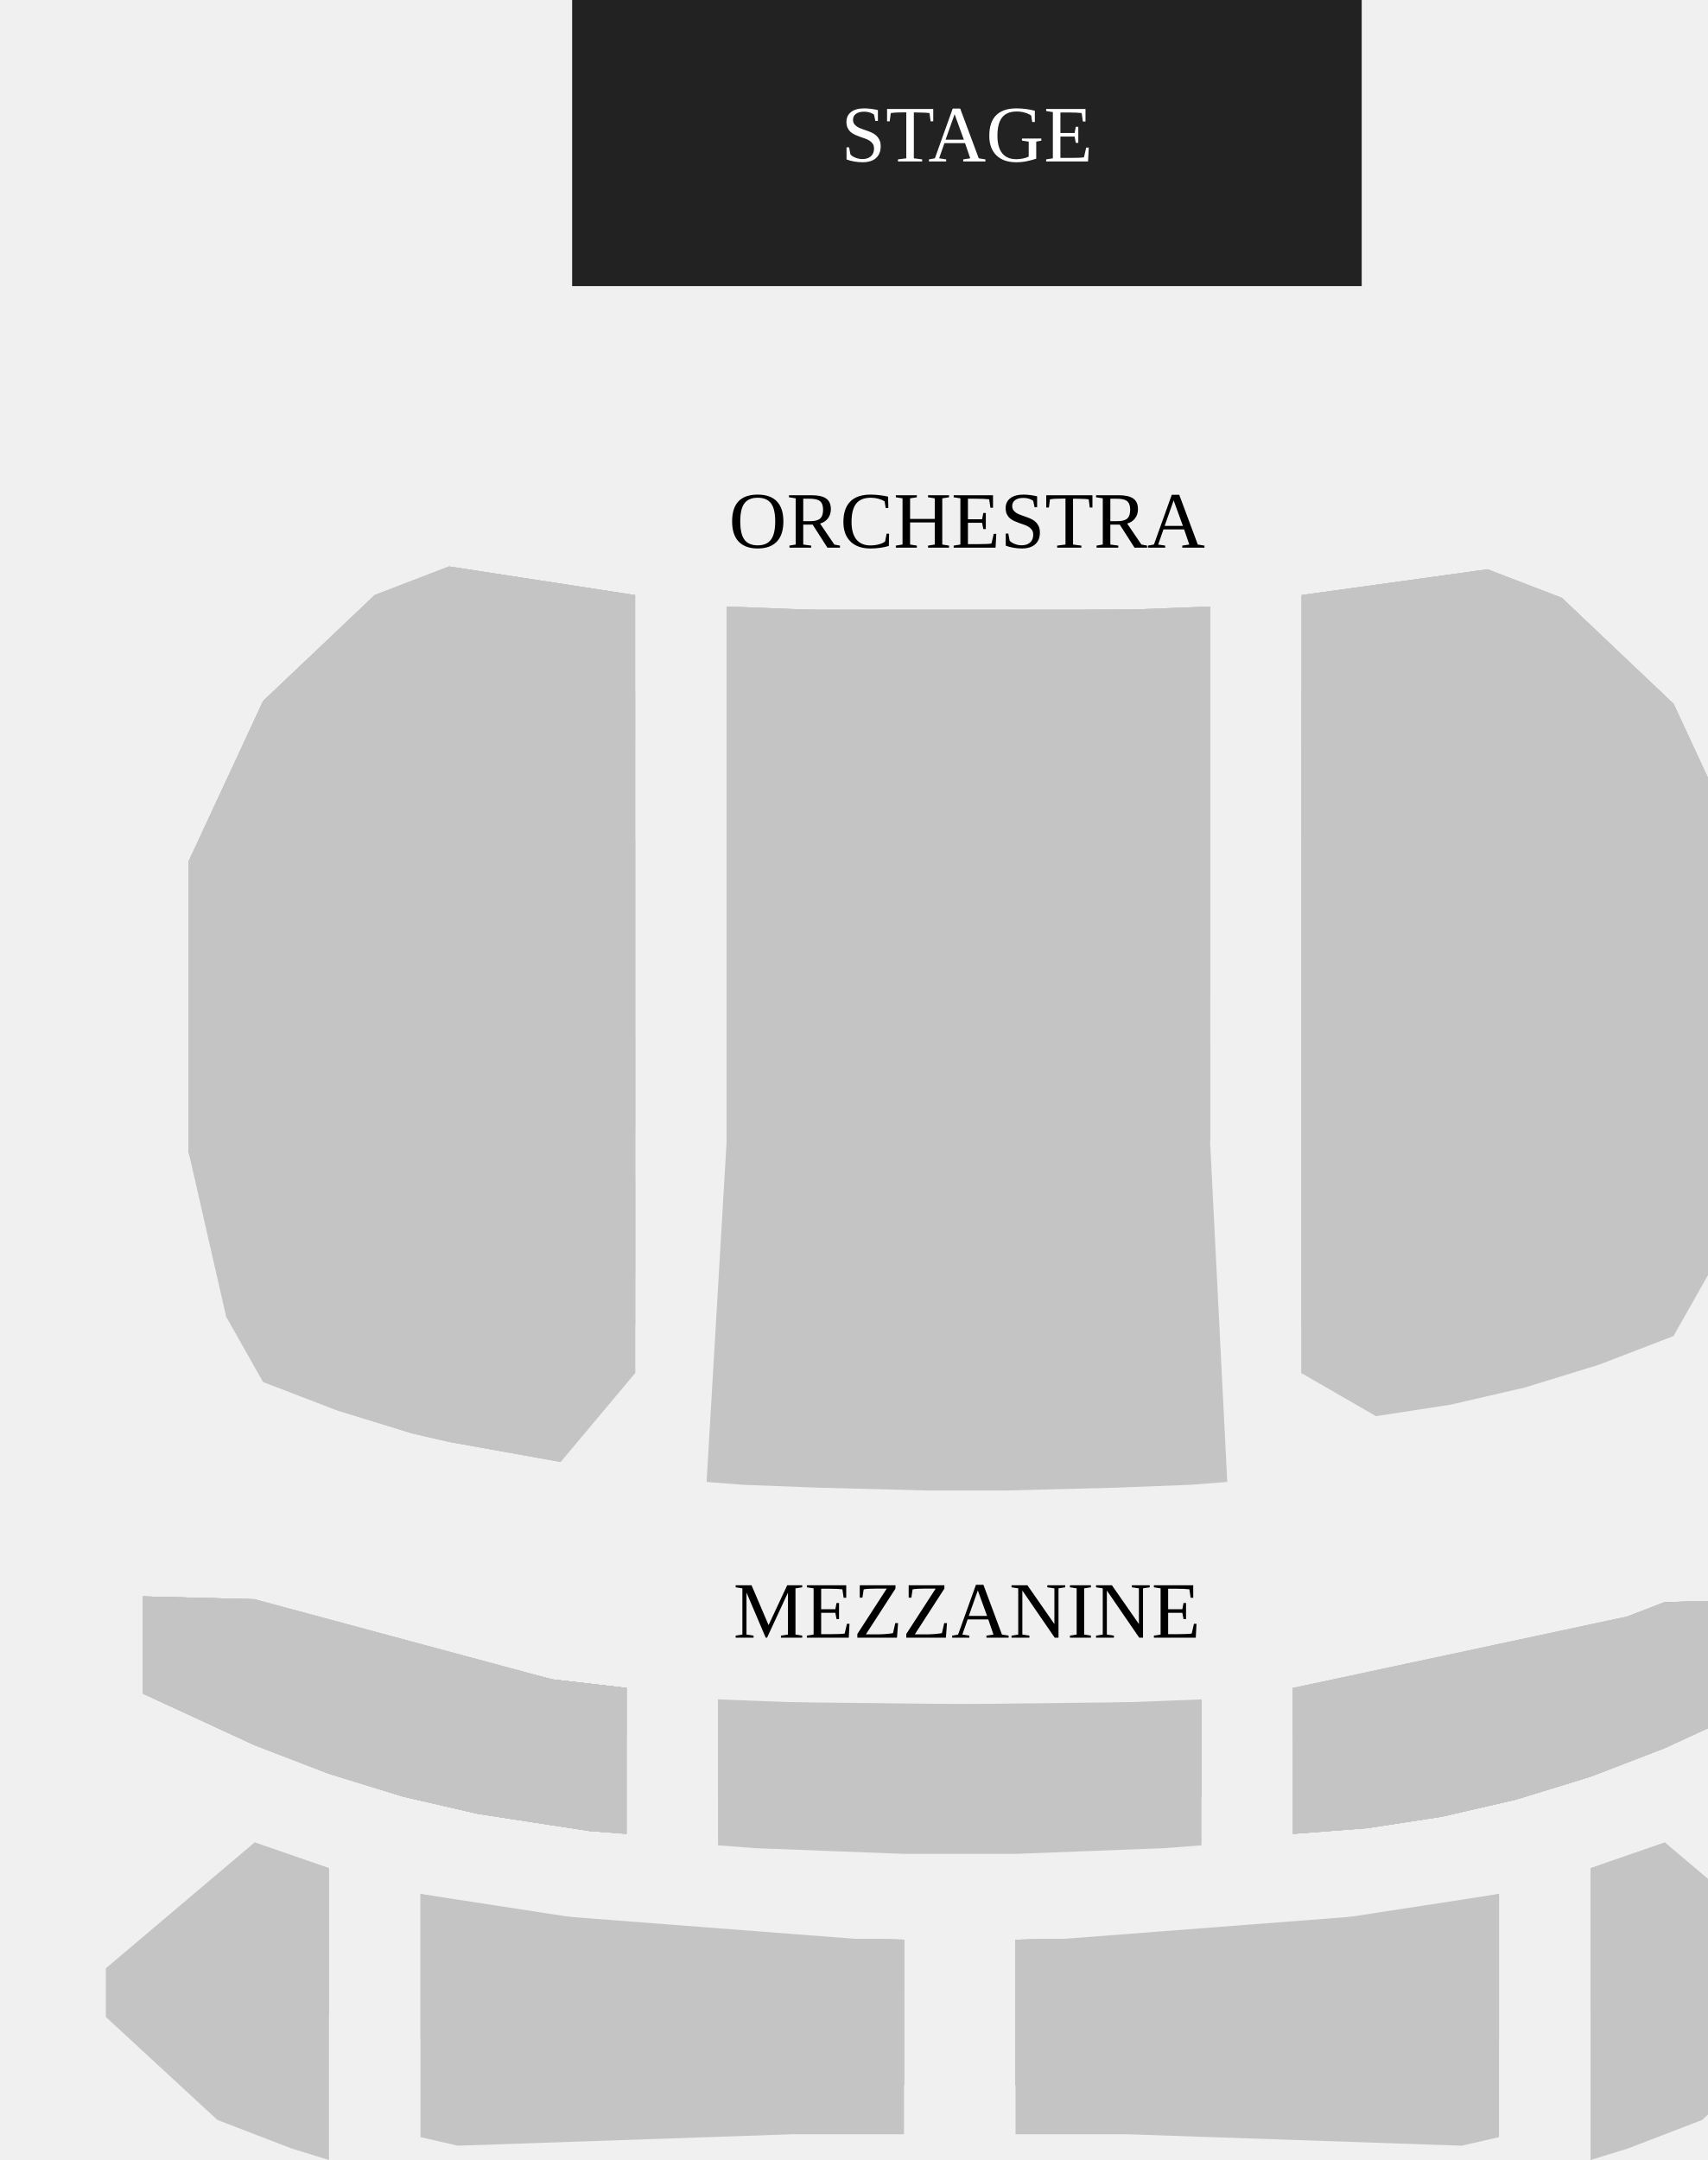
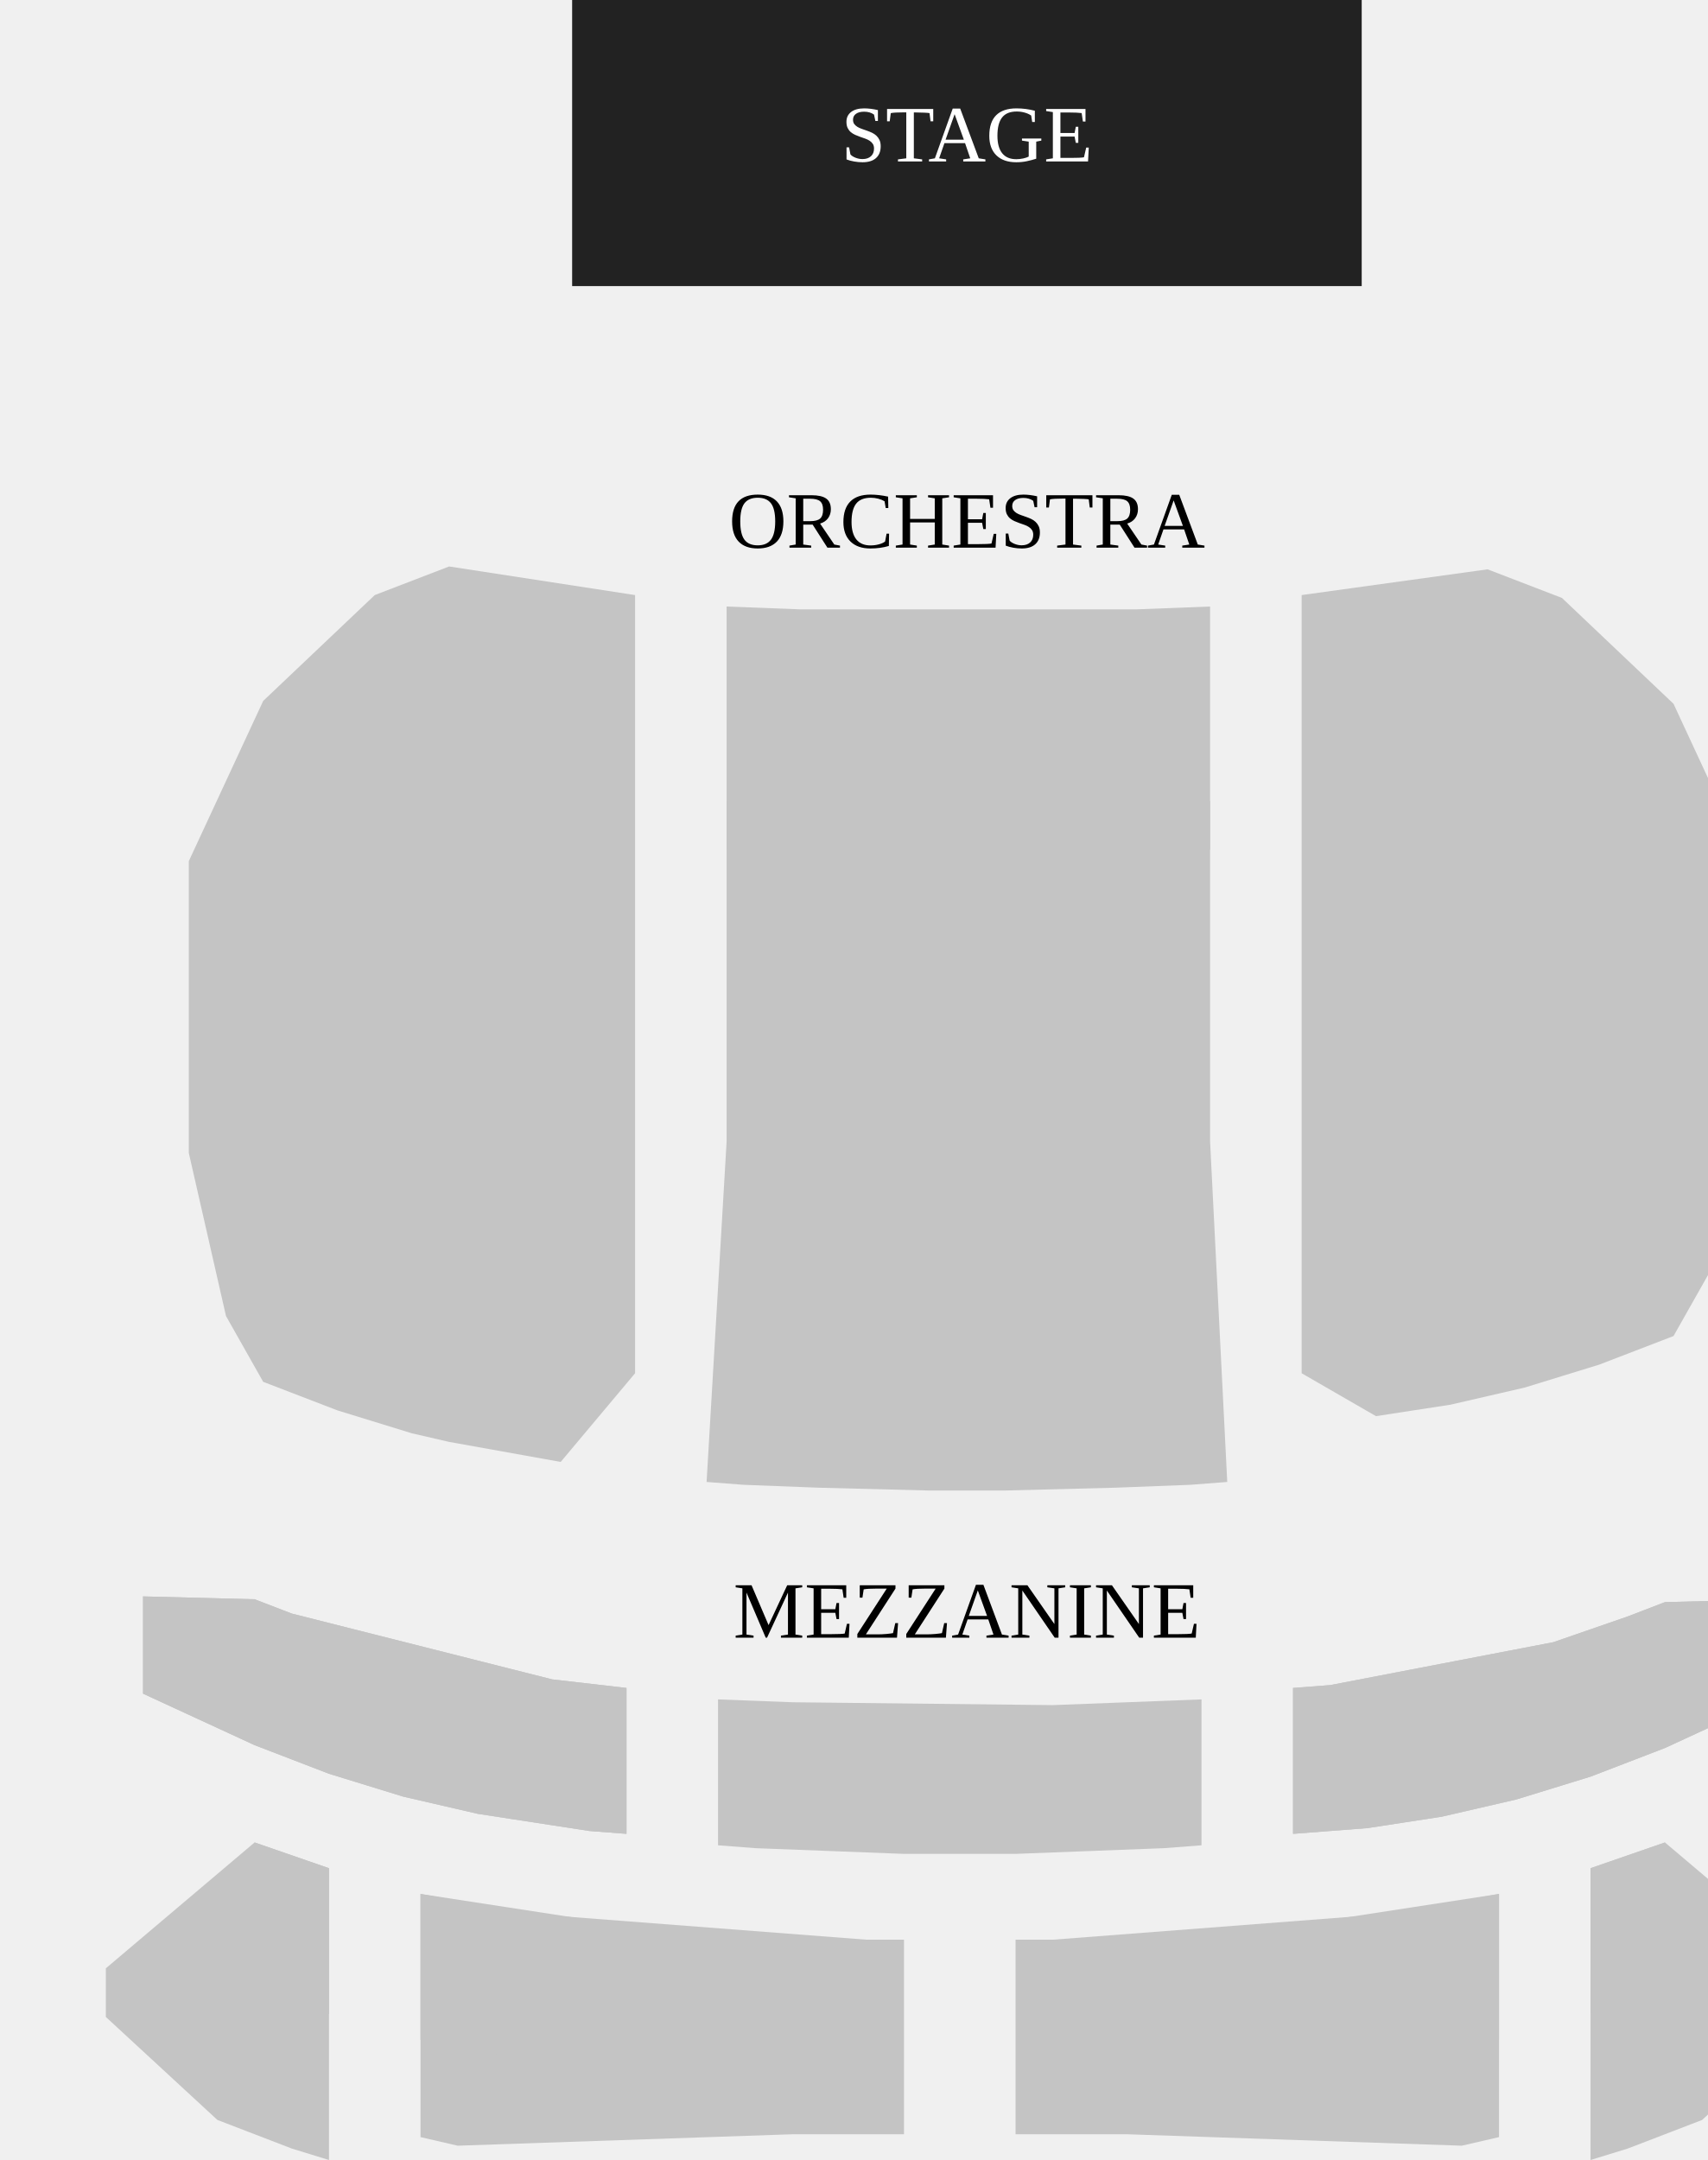
<svg xmlns="http://www.w3.org/2000/svg" viewbox="0 0 676.0 879.602">
  <g id="stage">
    <rect x="200" y="0" width="276.0" height="100" fill="#222222" />
    <text font-size="28px" x="338.0" y="50.0" text-anchor="middle" fill="#ffffff" dominant-baseline="middle">STAGE</text>
  </g>
  <g transform="translate(0, 100)">
    <g class="primary-clusters">
      <text x="338.0" y="85" font-size="28px" text-anchor="middle" dominant-baseline="middle">ORCHESTRA</text>
      <text x="338.0" y="466.0" font-size="28px" text-anchor="middle" dominant-baseline="middle">MEZZANINE</text>
      <g class="grouped-orchestra cluster0">
        <polygon data-section="orchestra" data-priority="-1" class="n/a" points="66.0,303.0 79.0,360.0 92.0,383.0 105.0,388.0 118.0,393.0 131.0,397.0 144.0,401.0 157.0,404.0 196.0,411.0 222.0,380.0 222.0,363.0 222.0,346.0 222.0,329.0 222.0,312.0 222.0,295.0 222.0,278.0 222.0,261.0 222.0,244.0 222.0,227.0 222.0,210.0 222.0,193.0 222.0,176.0 222.0,159.0 222.0,142.0 222.0,125.0 222.0,108.0 157.0,98.0 131.0,108.0 92.0,145.0 79.0,173.0 66.0,201.0 66.0,218.0 66.0,252.0 66.0,269.0 66.0,286.0 66.0,303.0" style="fill:#C4C4C4;" />
      </g>
      <g class="grouped-orchestra cluster1">
        <polygon data-section="orchestra" data-priority="-1" class="n/a" points="254.0,231.0 254.0,248.0 254.0,265.0 254.0,282.0 254.0,299.0 247.0,418.0 260.0,419.0 286.0,420.0 325.0,421.0 338.0,421.0 351.0,421.0 390.0,420.0 416.0,419.0 429.0,418.0 423.0,299.0 423.0,282.0 423.0,265.0 423.0,248.0 423.0,231.0 423.0,214.0 423.0,197.0 423.0,180.0 423.0,163.0 423.0,146.0 423.0,129.0 423.0,112.0 397.0,113.0 280.0,113.0 254.0,112.0 254.0,129.0 254.0,146.0 254.0,163.0 254.0,180.0 254.0,197.0 254.0,214.0 254.0,231.0" style="fill:#C4C4C4;" />
      </g>
      <g class="grouped-orchestra cluster2">
        <polygon data-section="orchestra" data-priority="-1" class="n/a" points="455.0,193.0 455.0,210.0 455.0,227.0 455.0,244.0 455.0,261.0 455.0,278.0 455.0,295.0 455.0,312.0 455.0,329.0 455.0,346.0 455.0,363.0 455.0,380.0 481.0,395.0 494.0,393.0 507.0,391.0 520.0,388.0 533.0,385.0 546.0,381.0 559.0,377.0 572.0,372.0 585.0,367.0 598.0,344.0 611.0,304.0 611.0,287.0 611.0,270.0 611.0,253.0 611.0,219.0 611.0,202.0 598.0,174.0 585.0,146.0 546.0,109.0 520.0,99.0 455.0,108.0 455.0,125.0 455.0,142.0 455.0,159.0 455.0,176.0 455.0,193.0" style="fill:#C4C4C4;" />
      </g>
      <g class="grouped-mezzanine cluster0">
        <polygon data-section="mezzanine" data-priority="-1" class="n/a" points="37.0,605.0 76.0,641.0 89.0,646.0 102.0,651.0 115.0,655.0 115.0,638.0 115.0,621.0 115.0,604.0 115.0,587.0 115.0,570.0 115.0,553.0 89.0,544.0 37.0,588.0 37.0,605.0" style="fill:#C4C4C4;" />
      </g>
      <g class="grouped-mezzanine cluster1">
        <polygon data-section="mezzanine" data-priority="-1" class="n/a" points="147.0,630.0 147.0,647.0 160.0,650.0 277.0,646.0 290.0,646.0 303.0,646.0 316.0,646.0 316.0,629.0 316.0,612.0 316.0,595.0 316.0,578.0 303.0,578.0 186.0,569.0 147.0,562.0 147.0,579.0 147.0,596.0 147.0,613.0 147.0,630.0" style="fill:#C4C4C4;" />
      </g>
      <g class="grouped-mezzanine cluster2">
        <polygon data-section="mezzanine" data-priority="-1" class="n/a" points="355.0,612.0 355.0,629.0 355.0,646.0 368.0,646.0 381.0,646.0 394.0,646.0 511.0,650.0 524.0,647.0 524.0,630.0 524.0,613.0 524.0,596.0 524.0,579.0 524.0,562.0 485.0,569.0 368.0,578.0 355.0,578.0 355.0,595.0 355.0,612.0" style="fill:#C4C4C4;" />
      </g>
      <g class="grouped-mezzanine cluster3">
        <polygon data-section="mezzanine" data-priority="-1" class="n/a" points="556.0,604.0 556.0,621.0 556.0,638.0 556.0,655.0 569.0,651.0 582.0,646.0 595.0,641.0 634.0,605.0 634.0,588.0 582.0,544.0 556.0,553.0 556.0,570.0 556.0,587.0 556.0,604.0" style="fill:#C4C4C4;" />
      </g>
      <g class="grouped-mezzanine cluster4">
        <polygon data-section="mezzanine" data-priority="-1" class="n/a" points="50.0,458.0 50.0,475.0 50.0,492.0 63.0,498.0 76.0,504.0 89.0,510.0 102.0,515.0 115.0,520.0 128.0,524.0 141.0,528.0 154.0,531.0 167.0,534.0 180.0,536.0 193.0,538.0 206.0,540.0 219.0,541.0 219.0,524.0 219.0,507.0 219.0,490.0 193.0,487.0 102.0,464.0 89.0,459.0 50.0,458.0" style="fill:#C4C4C4;" />
      </g>
      <g class="grouped-mezzanine cluster5">
        <polygon data-section="mezzanine" data-priority="-1" class="n/a" points="264.0,546.0 290.0,547.0 316.0,548.0 329.0,548.0 342.0,548.0 355.0,548.0 381.0,547.0 407.0,546.0 420.0,545.0 420.0,528.0 420.0,511.0 420.0,494.0 394.0,495.0 368.0,496.0 277.0,495.0 251.0,494.0 251.0,511.0 251.0,528.0 251.0,545.0 264.0,546.0" style="fill:#C4C4C4;" />
      </g>
      <g class="grouped-mezzanine cluster6">
        <polygon data-section="mezzanine" data-priority="-1" class="n/a" points="452.0,490.0 452.0,507.0 452.0,524.0 452.0,541.0 465.0,540.0 478.0,539.0 491.0,537.0 504.0,535.0 517.0,532.0 530.0,529.0 543.0,525.0 556.0,521.0 569.0,516.0 582.0,511.0 595.0,505.0 608.0,499.0 621.0,493.0 621.0,476.0 621.0,459.0 582.0,460.0 569.0,465.0 543.0,474.0 465.0,489.0 452.0,490.0" style="fill:#C4C4C4;" />
      </g>
    </g>
    <g class="tour-sections">
-       <g class="grouped-Orchestra Center B-J">
-         <polygon data-section="Orchestra Center B-J" data-priority="1" class="38260" points="254.0,214.0 254.0,231.0 254.0,248.0 267.0,249.0 293.0,250.0 319.0,251.0 332.0,251.0 345.0,251.0 358.0,251.0 384.0,250.0 410.0,249.0 423.0,248.0 423.0,231.0 423.0,214.0 423.0,197.0 423.0,180.0 423.0,163.0 423.0,146.0 423.0,129.0 397.0,130.0 371.0,131.0 280.0,130.0 254.0,129.0 254.0,146.0 254.0,163.0 254.0,180.0 254.0,197.0 254.0,214.0" style="fill:#C4C4C4;" />
-       </g>
      <g class="grouped-Orchestra Center E-F">
        <polygon data-section="Orchestra Center E-F" data-priority="1" class="38262" points="267.0,198.0 293.0,199.0 319.0,200.0 332.0,200.0 345.0,200.0 358.0,200.0 384.0,199.0 410.0,198.0 423.0,197.0 423.0,180.0 397.0,181.0 280.0,181.0 254.0,180.0 254.0,197.0 267.0,198.0" style="fill:#C4C4C4;" />
-       </g>
-       <g class="grouped-Mezzanine Center E-F">
-         <polygon data-section="Mezzanine Center E-F" data-priority="1" class="38275" points="251.0,594.0 264.0,595.0 277.0,595.0 290.0,595.0 303.0,595.0 316.0,595.0 316.0,578.0 251.0,577.0 251.0,594.0" style="fill:#C4C4C4;" />
-         <polygon data-section="Mezzanine Center E-F" data-priority="1" class="38275" points="355.0,595.0 368.0,595.0 381.0,595.0 394.0,595.0 407.0,595.0 420.0,594.0 420.0,577.0 355.0,578.0 355.0,595.0" style="fill:#C4C4C4;" />
      </g>
      <g class="grouped-Mezzanine Center J-K, Sides E-H">
        <polygon data-section="Mezzanine Center J-K, Sides E-H" data-priority="2" class="948" points="147.0,596.0 147.0,613.0 160.0,616.0 173.0,618.0 186.0,620.0 199.0,622.0 212.0,624.0 225.0,626.0 238.0,627.0 238.0,610.0 238.0,593.0 238.0,576.0 147.0,562.0 147.0,579.0 147.0,596.0" style="fill:#C4C4C4;" />
        <polygon data-section="Mezzanine Center J-K, Sides E-H" data-priority="2" class="948" points="433.0,610.0 433.0,627.0 446.0,626.0 459.0,624.0 472.0,622.0 485.0,620.0 498.0,618.0 511.0,616.0 524.0,613.0 524.0,596.0 524.0,579.0 524.0,562.0 433.0,576.0 433.0,593.0 433.0,610.0" style="fill:#C4C4C4;" />
        <polygon data-section="Mezzanine Center J-K, Sides E-H" data-priority="2" class="948" points="89.0,561.0 89.0,578.0 89.0,595.0 102.0,600.0 115.0,604.0 115.0,587.0 115.0,570.0 115.0,553.0 89.0,544.0 89.0,561.0" style="fill:#C4C4C4;" />
        <polygon data-section="Mezzanine Center J-K, Sides E-H" data-priority="2" class="948" points="556.0,570.0 556.0,587.0 556.0,604.0 569.0,600.0 582.0,595.0 582.0,578.0 582.0,561.0 582.0,544.0 556.0,553.0 556.0,570.0" style="fill:#C4C4C4;" />
      </g>
-       <g class="grouped-Mezzanine Center E-H, Sides A-D">
-         <polygon data-section="Mezzanine Center E-H, Sides A-D" data-priority="2" class="38254" points="355.0,629.0 368.0,629.0 381.0,629.0 394.0,629.0 407.0,629.0 420.0,628.0 420.0,611.0 420.0,594.0 420.0,577.0 355.0,578.0 355.0,595.0 355.0,612.0 355.0,629.0" style="fill:#C4C4C4;" />
-         <polygon data-section="Mezzanine Center E-H, Sides A-D" data-priority="2" class="38254" points="251.0,594.0 251.0,611.0 251.0,628.0 264.0,629.0 277.0,629.0 290.0,629.0 303.0,629.0 316.0,629.0 316.0,612.0 316.0,595.0 316.0,578.0 251.0,577.0 251.0,594.0" style="fill:#C4C4C4;" />
-         <polygon data-section="Mezzanine Center E-H, Sides A-D" data-priority="2" class="38254" points="50.0,458.0 50.0,475.0 50.0,492.0 63.0,498.0 76.0,504.0 89.0,510.0 102.0,515.0 115.0,520.0 128.0,524.0 141.0,528.0 154.0,531.0 167.0,534.0 180.0,536.0 193.0,538.0 206.0,540.0 219.0,541.0 219.0,524.0 219.0,507.0 219.0,490.0 193.0,487.0 102.0,464.0 89.0,459.0 50.0,458.0" style="fill:#C4C4C4;" />
-         <polygon data-section="Mezzanine Center E-H, Sides A-D" data-priority="2" class="38254" points="452.0,507.0 452.0,524.0 452.0,541.0 465.0,540.0 478.0,539.0 491.0,537.0 504.0,535.0 517.0,532.0 530.0,529.0 543.0,525.0 556.0,521.0 569.0,516.0 582.0,511.0 595.0,505.0 608.0,499.0 621.0,493.0 621.0,476.0 621.0,459.0 582.0,460.0 569.0,465.0 543.0,474.0 465.0,489.0 452.0,490.0 452.0,507.0" style="fill:#C4C4C4;" />
-       </g>
-       <g class="grouped-Orchestra Center R-S/Orchestra Sides F-R">
-         <polygon data-section="Orchestra Center R-S/Orchestra Sides F-R" data-priority="2" class="38255" points="267.0,402.0 293.0,403.0 319.0,404.0 332.0,404.0 345.0,404.0 358.0,404.0 384.0,403.0 410.0,402.0 423.0,401.0 423.0,384.0 397.0,385.0 280.0,385.0 254.0,384.0 254.0,401.0 267.0,402.0" style="fill:#C4C4C4;" />
-         <polygon data-section="Orchestra Center R-S/Orchestra Sides F-R" data-priority="2" class="38255" points="66.0,286.0 66.0,303.0 79.0,343.0 92.0,349.0 105.0,354.0 118.0,359.0 131.0,363.0 144.0,367.0 157.0,370.0 170.0,373.0 183.0,375.0 196.0,377.0 209.0,379.0 222.0,380.0 222.0,363.0 222.0,346.0 222.0,329.0 222.0,312.0 222.0,295.0 222.0,278.0 222.0,261.0 222.0,244.0 222.0,227.0 222.0,210.0 222.0,193.0 196.0,190.0 183.0,188.0 105.0,167.0 92.0,162.0 79.0,173.0 66.0,201.0 66.0,218.0 66.0,252.0 66.0,269.0 66.0,286.0" style="fill:#C4C4C4;" />
-         <polygon data-section="Orchestra Center R-S/Orchestra Sides F-R" data-priority="2" class="38255" points="455.0,278.0 455.0,295.0 455.0,312.0 455.0,329.0 455.0,346.0 455.0,363.0 455.0,380.0 468.0,379.0 481.0,378.0 494.0,376.0 507.0,374.0 520.0,371.0 533.0,368.0 546.0,364.0 559.0,360.0 572.0,355.0 585.0,350.0 598.0,344.0 611.0,304.0 611.0,287.0 611.0,270.0 611.0,253.0 611.0,219.0 611.0,202.0 598.0,174.0 585.0,163.0 572.0,168.0 546.0,177.0 468.0,192.0 455.0,193.0 455.0,210.0 455.0,227.0 455.0,244.0 455.0,261.0 455.0,278.0" style="fill:#C4C4C4;" />
-       </g>
-       <g class="grouped-Orchestra Center N-Q/Orchestra Sides A-Q/Mezzanine Center E-F">
-         <polygon data-section="Orchestra Center N-Q/Orchestra Sides A-Q/Mezzanine Center E-F" data-priority="2" class="38256" points="254.0,367.0 267.0,368.0 293.0,369.0 319.0,370.0 332.0,370.0 345.0,370.0 358.0,370.0 384.0,369.0 410.0,368.0 423.0,367.0 423.0,350.0 423.0,333.0 423.0,316.0 397.0,317.0 371.0,318.0 280.0,317.0 254.0,316.0 254.0,333.0 254.0,350.0 254.0,367.0" style="fill:#C4C4C4;" />
-         <polygon data-section="Orchestra Center N-Q/Orchestra Sides A-Q/Mezzanine Center E-F" data-priority="2" class="38256" points="455.0,193.0 455.0,210.0 455.0,227.0 455.0,244.0 455.0,261.0 455.0,278.0 455.0,295.0 455.0,312.0 455.0,329.0 455.0,346.0 455.0,363.0 468.0,362.0 481.0,361.0 494.0,359.0 507.0,357.0 520.0,354.0 533.0,351.0 546.0,347.0 559.0,343.0 572.0,338.0 585.0,333.0 598.0,327.0 611.0,304.0 611.0,287.0 611.0,270.0 611.0,253.0 611.0,219.0 611.0,202.0 598.0,174.0 585.0,146.0 546.0,109.0 520.0,99.0 455.0,108.0 455.0,125.0 455.0,142.0 455.0,159.0 455.0,176.0 455.0,193.0" style="fill:#C4C4C4;" />
-         <polygon data-section="Orchestra Center N-Q/Orchestra Sides A-Q/Mezzanine Center E-F" data-priority="2" class="38256" points="66.0,286.0 66.0,303.0 79.0,326.0 92.0,332.0 105.0,337.0 118.0,342.0 131.0,346.0 144.0,350.0 157.0,353.0 170.0,356.0 183.0,358.0 196.0,360.0 209.0,362.0 222.0,363.0 222.0,346.0 222.0,329.0 222.0,312.0 222.0,295.0 222.0,278.0 222.0,261.0 222.0,244.0 222.0,227.0 222.0,210.0 222.0,193.0 222.0,176.0 222.0,159.0 222.0,142.0 222.0,125.0 222.0,108.0 157.0,98.0 131.0,108.0 92.0,145.0 79.0,173.0 66.0,201.0 66.0,218.0 66.0,252.0 66.0,269.0 66.0,286.0" style="fill:#C4C4C4;" />
-         <polygon data-section="Orchestra Center N-Q/Orchestra Sides A-Q/Mezzanine Center E-F" data-priority="2" class="38256" points="251.0,594.0 264.0,595.0 277.0,595.0 290.0,595.0 303.0,595.0 316.0,595.0 316.0,578.0 251.0,577.0 251.0,594.0" style="fill:#C4C4C4;" />
-         <polygon data-section="Orchestra Center N-Q/Orchestra Sides A-Q/Mezzanine Center E-F" data-priority="2" class="38256" points="355.0,595.0 368.0,595.0 381.0,595.0 394.0,595.0 407.0,595.0 420.0,594.0 420.0,577.0 355.0,578.0 355.0,595.0" style="fill:#C4C4C4;" />
-       </g>
-       <g class="grouped-Orchestra Sides N-P, S-T">
-         <polygon data-section="Orchestra Sides N-P, S-T" data-priority="2" class="38264" points="455.0,329.0 455.0,346.0 468.0,345.0 481.0,344.0 494.0,342.0 507.0,340.0 520.0,337.0 533.0,334.0 546.0,330.0 559.0,326.0 572.0,321.0 585.0,316.0 598.0,310.0 611.0,304.0 611.0,287.0 611.0,270.0 598.0,276.0 572.0,287.0 468.0,311.0 455.0,312.0 455.0,329.0" style="fill:#C4C4C4;" />
-         <polygon data-section="Orchestra Sides N-P, S-T" data-priority="2" class="38264" points="66.0,286.0 66.0,303.0 79.0,309.0 92.0,315.0 105.0,320.0 118.0,325.0 131.0,329.0 144.0,333.0 157.0,336.0 170.0,339.0 183.0,341.0 196.0,343.0 209.0,345.0 222.0,346.0 222.0,329.0 222.0,312.0 196.0,309.0 183.0,307.0 79.0,275.0 66.0,269.0 66.0,286.0" style="fill:#C4C4C4;" />
-         <polygon data-section="Orchestra Sides N-P, S-T" data-priority="2" class="38264" points="79.0,360.0 92.0,383.0 105.0,388.0 118.0,393.0 131.0,397.0 144.0,401.0 157.0,404.0 196.0,411.0 196.0,394.0 79.0,360.0" style="fill:#C4C4C4;" />
-       </g>
-       <g class="grouped-Orchestra Sides F-R/Mezzanine Sides A-D">
-         <polygon data-section="Orchestra Sides F-R/Mezzanine Sides A-D" data-priority="2" class="38265" points="66.0,286.0 66.0,303.0 79.0,343.0 92.0,349.0 105.0,354.0 118.0,359.0 131.0,363.0 144.0,367.0 157.0,370.0 170.0,373.0 183.0,375.0 196.0,377.0 209.0,379.0 222.0,380.0 222.0,363.0 222.0,346.0 222.0,329.0 222.0,312.0 222.0,295.0 222.0,278.0 222.0,261.0 222.0,244.0 222.0,227.0 222.0,210.0 222.0,193.0 196.0,190.0 183.0,188.0 105.0,167.0 92.0,162.0 79.0,173.0 66.0,201.0 66.0,218.0 66.0,252.0 66.0,269.0 66.0,286.0" style="fill:#C4C4C4;" />
-         <polygon data-section="Orchestra Sides F-R/Mezzanine Sides A-D" data-priority="2" class="38265" points="455.0,278.0 455.0,295.0 455.0,312.0 455.0,329.0 455.0,346.0 455.0,363.0 455.0,380.0 468.0,379.0 481.0,378.0 494.0,376.0 507.0,374.0 520.0,371.0 533.0,368.0 546.0,364.0 559.0,360.0 572.0,355.0 585.0,350.0 598.0,344.0 611.0,304.0 611.0,287.0 611.0,270.0 611.0,253.0 611.0,219.0 611.0,202.0 598.0,174.0 585.0,163.0 572.0,168.0 546.0,177.0 468.0,192.0 455.0,193.0 455.0,210.0 455.0,227.0 455.0,244.0 455.0,261.0 455.0,278.0" style="fill:#C4C4C4;" />
-         <polygon data-section="Orchestra Sides F-R/Mezzanine Sides A-D" data-priority="2" class="38265" points="50.0,458.0 50.0,475.0 50.0,492.0 63.0,498.0 76.0,504.0 89.0,510.0 102.0,515.0 115.0,520.0 128.0,524.0 141.0,528.0 154.0,531.0 167.0,534.0 180.0,536.0 193.0,538.0 206.0,540.0 219.0,541.0 219.0,524.0 219.0,507.0 219.0,490.0 193.0,487.0 102.0,464.0 89.0,459.0 50.0,458.0" style="fill:#C4C4C4;" />
-         <polygon data-section="Orchestra Sides F-R/Mezzanine Sides A-D" data-priority="2" class="38265" points="452.0,507.0 452.0,524.0 452.0,541.0 465.0,540.0 478.0,539.0 491.0,537.0 504.0,535.0 517.0,532.0 530.0,529.0 543.0,525.0 556.0,521.0 569.0,516.0 582.0,511.0 595.0,505.0 608.0,499.0 621.0,493.0 621.0,476.0 621.0,459.0 582.0,460.0 569.0,465.0 543.0,474.0 465.0,489.0 452.0,490.0 452.0,507.0" style="fill:#C4C4C4;" />
-       </g>
-       <g class="grouped-Orchestra Center R-S/Mezzanine Center E-H, Sides A-D">
-         <polygon data-section="Orchestra Center R-S/Mezzanine Center E-H, Sides A-D" data-priority="2" class="38266" points="267.0,402.0 293.0,403.0 319.0,404.0 332.0,404.0 345.0,404.0 358.0,404.0 384.0,403.0 410.0,402.0 423.0,401.0 423.0,384.0 397.0,385.0 280.0,385.0 254.0,384.0 254.0,401.0 267.0,402.0" style="fill:#C4C4C4;" />
-         <polygon data-section="Orchestra Center R-S/Mezzanine Center E-H, Sides A-D" data-priority="2" class="38266" points="355.0,629.0 368.0,629.0 381.0,629.0 394.0,629.0 407.0,629.0 420.0,628.0 420.0,611.0 420.0,594.0 420.0,577.0 355.0,578.0 355.0,595.0 355.0,612.0 355.0,629.0" style="fill:#C4C4C4;" />
-         <polygon data-section="Orchestra Center R-S/Mezzanine Center E-H, Sides A-D" data-priority="2" class="38266" points="251.0,594.0 251.0,611.0 251.0,628.0 264.0,629.0 277.0,629.0 290.0,629.0 303.0,629.0 316.0,629.0 316.0,612.0 316.0,595.0 316.0,578.0 251.0,577.0 251.0,594.0" style="fill:#C4C4C4;" />
-         <polygon data-section="Orchestra Center R-S/Mezzanine Center E-H, Sides A-D" data-priority="2" class="38266" points="50.0,458.0 50.0,475.0 50.0,492.0 63.0,498.0 76.0,504.0 89.0,510.0 102.0,515.0 115.0,520.0 128.0,524.0 141.0,528.0 154.0,531.0 167.0,534.0 180.0,536.0 193.0,538.0 206.0,540.0 219.0,541.0 219.0,524.0 219.0,507.0 219.0,490.0 193.0,487.0 102.0,464.0 89.0,459.0 50.0,458.0" style="fill:#C4C4C4;" />
-         <polygon data-section="Orchestra Center R-S/Mezzanine Center E-H, Sides A-D" data-priority="2" class="38266" points="452.0,507.0 452.0,524.0 452.0,541.0 465.0,540.0 478.0,539.0 491.0,537.0 504.0,535.0 517.0,532.0 530.0,529.0 543.0,525.0 556.0,521.0 569.0,516.0 582.0,511.0 595.0,505.0 608.0,499.0 621.0,493.0 621.0,476.0 621.0,459.0 582.0,460.0 569.0,465.0 543.0,474.0 465.0,489.0 452.0,490.0 452.0,507.0" style="fill:#C4C4C4;" />
-       </g>
-       <g class="grouped-Orchestra Center B-J/Mezzanine Center B-C, Sides A-B">
-         <polygon data-section="Orchestra Center B-J/Mezzanine Center B-C, Sides A-B" data-priority="2" class="38268" points="254.0,214.0 254.0,231.0 254.0,248.0 267.0,249.0 293.0,250.0 319.0,251.0 332.0,251.0 345.0,251.0 358.0,251.0 384.0,250.0 410.0,249.0 423.0,248.0 423.0,231.0 423.0,214.0 423.0,197.0 423.0,180.0 423.0,163.0 423.0,146.0 423.0,129.0 397.0,130.0 371.0,131.0 280.0,130.0 254.0,129.0 254.0,146.0 254.0,163.0 254.0,180.0 254.0,197.0 254.0,214.0" style="fill:#C4C4C4;" />
-         <polygon data-section="Orchestra Center B-J/Mezzanine Center B-C, Sides A-B" data-priority="2" class="38268" points="251.0,494.0 251.0,511.0 251.0,528.0 264.0,529.0 290.0,530.0 316.0,531.0 329.0,531.0 342.0,531.0 355.0,531.0 381.0,530.0 407.0,529.0 420.0,528.0 420.0,511.0 420.0,494.0 342.0,514.0 251.0,494.0" style="fill:#C4C4C4;" />
-         <polygon data-section="Orchestra Center B-J/Mezzanine Center B-C, Sides A-B" data-priority="2" class="38268" points="115.0,486.0 128.0,490.0 141.0,494.0 154.0,497.0 167.0,500.0 180.0,502.0 193.0,504.0 206.0,506.0 219.0,507.0 219.0,490.0 193.0,487.0 89.0,459.0 63.0,464.0 76.0,470.0 89.0,476.0 102.0,481.0 115.0,486.0" style="fill:#C4C4C4;" />
-         <polygon data-section="Orchestra Center B-J/Mezzanine Center B-C, Sides A-B" data-priority="2" class="38268" points="452.0,490.0 452.0,507.0 465.0,506.0 478.0,505.0 491.0,503.0 504.0,501.0 517.0,498.0 530.0,495.0 543.0,491.0 556.0,487.0 569.0,482.0 582.0,477.0 595.0,471.0 608.0,465.0 582.0,460.0 569.0,465.0 452.0,490.0" style="fill:#C4C4C4;" />
-       </g>
-       <g class="grouped-Orchestra Center N-Q/Orchestra Sides A-Q">
-         <polygon data-section="Orchestra Center N-Q/Orchestra Sides A-Q" data-priority="2" class="38270" points="254.0,367.0 267.0,368.0 293.0,369.0 319.0,370.0 332.0,370.0 345.0,370.0 358.0,370.0 384.0,369.0 410.0,368.0 423.0,367.0 423.0,350.0 423.0,333.0 423.0,316.0 397.0,317.0 371.0,318.0 280.0,317.0 254.0,316.0 254.0,333.0 254.0,350.0 254.0,367.0" style="fill:#C4C4C4;" />
-         <polygon data-section="Orchestra Center N-Q/Orchestra Sides A-Q" data-priority="2" class="38270" points="455.0,193.0 455.0,210.0 455.0,227.0 455.0,244.0 455.0,261.0 455.0,278.0 455.0,295.0 455.0,312.0 455.0,329.0 455.0,346.0 455.0,363.0 468.0,362.0 481.0,361.0 494.0,359.0 507.0,357.0 520.0,354.0 533.0,351.0 546.0,347.0 559.0,343.0 572.0,338.0 585.0,333.0 598.0,327.0 611.0,304.0 611.0,287.0 611.0,270.0 611.0,253.0 611.0,219.0 611.0,202.0 598.0,174.0 585.0,146.0 546.0,109.0 520.0,99.0 455.0,108.0 455.0,125.0 455.0,142.0 455.0,159.0 455.0,176.0 455.0,193.0" style="fill:#C4C4C4;" />
-         <polygon data-section="Orchestra Center N-Q/Orchestra Sides A-Q" data-priority="2" class="38270" points="66.0,286.0 66.0,303.0 79.0,326.0 92.0,332.0 105.0,337.0 118.0,342.0 131.0,346.0 144.0,350.0 157.0,353.0 170.0,356.0 183.0,358.0 196.0,360.0 209.0,362.0 222.0,363.0 222.0,346.0 222.0,329.0 222.0,312.0 222.0,295.0 222.0,278.0 222.0,261.0 222.0,244.0 222.0,227.0 222.0,210.0 222.0,193.0 222.0,176.0 222.0,159.0 222.0,142.0 222.0,125.0 222.0,108.0 157.0,98.0 131.0,108.0 92.0,145.0 79.0,173.0 66.0,201.0 66.0,218.0 66.0,252.0 66.0,269.0 66.0,286.0" style="fill:#C4C4C4;" />
-       </g>
-       <g class="grouped-Orchestra Center A-D, K-M/Orchestra Sides C-D, K-M/Mezzanine Center B-C, Sides A">
-         <polygon data-section="Orchestra Center A-D, K-M/Orchestra Sides C-D, K-M/Mezzanine Center B-C, Sides A" data-priority="2" class="49359" points="254.0,163.0 267.0,164.0 293.0,165.0 319.0,166.0 332.0,166.0 345.0,166.0 358.0,166.0 384.0,165.0 410.0,164.0 423.0,163.0 423.0,146.0 423.0,129.0 423.0,112.0 397.0,113.0 306.0,114.0 280.0,113.0 254.0,112.0 254.0,129.0 254.0,146.0 254.0,163.0" style="fill:#C4C4C4;" />
-         <polygon data-section="Orchestra Center A-D, K-M/Orchestra Sides C-D, K-M/Mezzanine Center B-C, Sides A" data-priority="2" class="49359" points="254.0,282.0 254.0,299.0 267.0,300.0 293.0,301.0 319.0,302.0 332.0,302.0 345.0,302.0 358.0,302.0 384.0,301.0 410.0,300.0 423.0,299.0 423.0,282.0 423.0,265.0 397.0,266.0 371.0,267.0 280.0,266.0 254.0,265.0 254.0,282.0" style="fill:#C4C4C4;" />
-         <polygon data-section="Orchestra Center A-D, K-M/Orchestra Sides C-D, K-M/Mezzanine Center B-C, Sides A" data-priority="2" class="49359" points="455.0,142.0 455.0,159.0 468.0,158.0 481.0,157.0 494.0,155.0 507.0,153.0 520.0,150.0 533.0,147.0 546.0,143.0 559.0,139.0 572.0,134.0 559.0,122.0 455.0,142.0" style="fill:#C4C4C4;" />
-         <polygon data-section="Orchestra Center A-D, K-M/Orchestra Sides C-D, K-M/Mezzanine Center B-C, Sides A" data-priority="2" class="49359" points="105.0,133.0 118.0,138.0 131.0,142.0 144.0,146.0 157.0,149.0 170.0,152.0 183.0,154.0 196.0,156.0 209.0,158.0 222.0,159.0 222.0,142.0 118.0,121.0 105.0,133.0" style="fill:#C4C4C4;" />
-         <polygon data-section="Orchestra Center A-D, K-M/Orchestra Sides C-D, K-M/Mezzanine Center B-C, Sides A" data-priority="2" class="49359" points="455.0,278.0 455.0,295.0 468.0,294.0 481.0,293.0 494.0,291.0 507.0,289.0 520.0,286.0 533.0,283.0 546.0,279.0 559.0,275.0 572.0,270.0 585.0,265.0 598.0,259.0 611.0,253.0 611.0,219.0 598.0,225.0 572.0,236.0 468.0,260.0 455.0,261.0 455.0,278.0" style="fill:#C4C4C4;" />
-         <polygon data-section="Orchestra Center A-D, K-M/Orchestra Sides C-D, K-M/Mezzanine Center B-C, Sides A" data-priority="2" class="49359" points="79.0,258.0 92.0,264.0 105.0,269.0 118.0,274.0 131.0,278.0 144.0,282.0 157.0,285.0 170.0,288.0 183.0,290.0 196.0,292.0 209.0,294.0 222.0,295.0 222.0,278.0 222.0,261.0 196.0,258.0 183.0,256.0 79.0,224.0 66.0,218.0 66.0,252.0 79.0,258.0" style="fill:#C4C4C4;" />
-         <polygon data-section="Orchestra Center A-D, K-M/Orchestra Sides C-D, K-M/Mezzanine Center B-C, Sides A" data-priority="2" class="49359" points="251.0,494.0 251.0,511.0 251.0,528.0 264.0,529.0 290.0,530.0 316.0,531.0 329.0,531.0 342.0,531.0 355.0,531.0 381.0,530.0 407.0,529.0 420.0,528.0 420.0,511.0 420.0,494.0 342.0,514.0 251.0,494.0" style="fill:#C4C4C4;" />
-         <polygon data-section="Orchestra Center A-D, K-M/Orchestra Sides C-D, K-M/Mezzanine Center B-C, Sides A" data-priority="2" class="49359" points="115.0,486.0 128.0,490.0 141.0,494.0 154.0,497.0 167.0,500.0 180.0,502.0 193.0,504.0 206.0,506.0 219.0,507.0 219.0,490.0 193.0,487.0 89.0,459.0 63.0,464.0 76.0,470.0 89.0,476.0 102.0,481.0 115.0,486.0" style="fill:#C4C4C4;" />
-         <polygon data-section="Orchestra Center A-D, K-M/Orchestra Sides C-D, K-M/Mezzanine Center B-C, Sides A" data-priority="2" class="49359" points="452.0,490.0 452.0,507.0 465.0,506.0 478.0,505.0 491.0,503.0 504.0,501.0 517.0,498.0 530.0,495.0 543.0,491.0 556.0,487.0 569.0,482.0 582.0,477.0 595.0,471.0 608.0,465.0 582.0,460.0 569.0,465.0 452.0,490.0" style="fill:#C4C4C4;" />
-       </g>
-       <g class="grouped-Orchestra Sides N-P and S-T/Mezzanine Center E-H, Sides A-D">
-         <polygon data-section="Orchestra Sides N-P and S-T/Mezzanine Center E-H, Sides A-D" data-priority="2" class="50438" points="455.0,329.0 455.0,346.0 468.0,345.0 481.0,344.0 494.0,342.0 507.0,340.0 520.0,337.0 533.0,334.0 546.0,330.0 559.0,326.0 572.0,321.0 585.0,316.0 598.0,310.0 611.0,304.0 611.0,287.0 611.0,270.0 598.0,276.0 572.0,287.0 468.0,311.0 455.0,312.0 455.0,329.0" style="fill:#C4C4C4;" />
-         <polygon data-section="Orchestra Sides N-P and S-T/Mezzanine Center E-H, Sides A-D" data-priority="2" class="50438" points="66.0,286.0 66.0,303.0 79.0,309.0 92.0,315.0 105.0,320.0 118.0,325.0 131.0,329.0 144.0,333.0 157.0,336.0 170.0,339.0 183.0,341.0 196.0,343.0 209.0,345.0 222.0,346.0 222.0,329.0 222.0,312.0 196.0,309.0 183.0,307.0 79.0,275.0 66.0,269.0 66.0,286.0" style="fill:#C4C4C4;" />
-         <polygon data-section="Orchestra Sides N-P and S-T/Mezzanine Center E-H, Sides A-D" data-priority="2" class="50438" points="79.0,360.0 92.0,383.0 105.0,388.0 118.0,393.0 131.0,397.0 144.0,401.0 157.0,404.0 196.0,411.0 196.0,394.0 79.0,360.0" style="fill:#C4C4C4;" />
-         <polygon data-section="Orchestra Sides N-P and S-T/Mezzanine Center E-H, Sides A-D" data-priority="2" class="50438" points="355.0,629.0 368.0,629.0 381.0,629.0 394.0,629.0 407.0,629.0 420.0,628.0 420.0,611.0 420.0,594.0 420.0,577.0 355.0,578.0 355.0,595.0 355.0,612.0 355.0,629.0" style="fill:#C4C4C4;" />
-         <polygon data-section="Orchestra Sides N-P and S-T/Mezzanine Center E-H, Sides A-D" data-priority="2" class="50438" points="251.0,594.0 251.0,611.0 251.0,628.0 264.0,629.0 277.0,629.0 290.0,629.0 303.0,629.0 316.0,629.0 316.0,612.0 316.0,595.0 316.0,578.0 251.0,577.0 251.0,594.0" style="fill:#C4C4C4;" />
-         <polygon data-section="Orchestra Sides N-P and S-T/Mezzanine Center E-H, Sides A-D" data-priority="2" class="50438" points="50.0,458.0 50.0,475.0 50.0,492.0 63.0,498.0 76.0,504.0 89.0,510.0 102.0,515.0 115.0,520.0 128.0,524.0 141.0,528.0 154.0,531.0 167.0,534.0 180.0,536.0 193.0,538.0 206.0,540.0 219.0,541.0 219.0,524.0 219.0,507.0 219.0,490.0 193.0,487.0 102.0,464.0 89.0,459.0 50.0,458.0" style="fill:#C4C4C4;" />
-         <polygon data-section="Orchestra Sides N-P and S-T/Mezzanine Center E-H, Sides A-D" data-priority="2" class="50438" points="452.0,507.0 452.0,524.0 452.0,541.0 465.0,540.0 478.0,539.0 491.0,537.0 504.0,535.0 517.0,532.0 530.0,529.0 543.0,525.0 556.0,521.0 569.0,516.0 582.0,511.0 595.0,505.0 608.0,499.0 621.0,493.0 621.0,476.0 621.0,459.0 582.0,460.0 569.0,465.0 543.0,474.0 465.0,489.0 452.0,490.0 452.0,507.0" style="fill:#C4C4C4;" />
-       </g>
-       <g class="grouped-Orchestra Center R-S/Orchestra Sides F-M and N-R/Mezzanine Center E-F">
-         <polygon data-section="Orchestra Center R-S/Orchestra Sides F-M and N-R/Mezzanine Center E-F" data-priority="2" class="51603" points="267.0,402.0 293.0,403.0 319.0,404.0 332.0,404.0 345.0,404.0 358.0,404.0 384.0,403.0 410.0,402.0 423.0,401.0 423.0,384.0 397.0,385.0 280.0,385.0 254.0,384.0 254.0,401.0 267.0,402.0" style="fill:#C4C4C4;" />
-         <polygon data-section="Orchestra Center R-S/Orchestra Sides F-M and N-R/Mezzanine Center E-F" data-priority="2" class="51603" points="66.0,286.0 66.0,303.0 79.0,343.0 92.0,349.0 105.0,354.0 118.0,359.0 131.0,363.0 144.0,367.0 157.0,370.0 170.0,373.0 183.0,375.0 196.0,377.0 209.0,379.0 222.0,380.0 222.0,363.0 222.0,346.0 222.0,329.0 222.0,312.0 222.0,295.0 222.0,278.0 222.0,261.0 222.0,244.0 222.0,227.0 222.0,210.0 222.0,193.0 196.0,190.0 183.0,188.0 105.0,167.0 92.0,162.0 79.0,173.0 66.0,201.0 66.0,218.0 66.0,252.0 66.0,269.0 66.0,286.0" style="fill:#C4C4C4;" />
-         <polygon data-section="Orchestra Center R-S/Orchestra Sides F-M and N-R/Mezzanine Center E-F" data-priority="2" class="51603" points="455.0,278.0 455.0,295.0 455.0,312.0 455.0,329.0 455.0,346.0 455.0,363.0 455.0,380.0 468.0,379.0 481.0,378.0 494.0,376.0 507.0,374.0 520.0,371.0 533.0,368.0 546.0,364.0 559.0,360.0 572.0,355.0 585.0,350.0 598.0,344.0 611.0,304.0 611.0,287.0 611.0,270.0 611.0,253.0 611.0,219.0 611.0,202.0 598.0,174.0 585.0,163.0 572.0,168.0 546.0,177.0 468.0,192.0 455.0,193.0 455.0,210.0 455.0,227.0 455.0,244.0 455.0,261.0 455.0,278.0" style="fill:#C4C4C4;" />
-         <polygon data-section="Orchestra Center R-S/Orchestra Sides F-M and N-R/Mezzanine Center E-F" data-priority="2" class="51603" points="251.0,594.0 264.0,595.0 277.0,595.0 290.0,595.0 303.0,595.0 316.0,595.0 316.0,578.0 251.0,577.0 251.0,594.0" style="fill:#C4C4C4;" />
-         <polygon data-section="Orchestra Center R-S/Orchestra Sides F-M and N-R/Mezzanine Center E-F" data-priority="2" class="51603" points="355.0,595.0 368.0,595.0 381.0,595.0 394.0,595.0 407.0,595.0 420.0,594.0 420.0,577.0 355.0,578.0 355.0,595.0" style="fill:#C4C4C4;" />
-       </g>
-       <g class="grouped-OrchestraCenterN-Q/OrchestraSidesA-B, C-M and N-Q/Mezzanine Center B-C,Sides A-B">
-         <polygon data-section="OrchestraCenterN-Q/OrchestraSidesA-B, C-M and N-Q/Mezzanine Center B-C,Sides A-B" data-priority="2" class="51604" points="254.0,367.0 267.0,368.0 293.0,369.0 319.0,370.0 332.0,370.0 345.0,370.0 358.0,370.0 384.0,369.0 410.0,368.0 423.0,367.0 423.0,350.0 423.0,333.0 423.0,316.0 397.0,317.0 371.0,318.0 280.0,317.0 254.0,316.0 254.0,333.0 254.0,350.0 254.0,367.0" style="fill:#C4C4C4;" />
-         <polygon data-section="OrchestraCenterN-Q/OrchestraSidesA-B, C-M and N-Q/Mezzanine Center B-C,Sides A-B" data-priority="2" class="51604" points="455.0,193.0 455.0,210.0 455.0,227.0 455.0,244.0 455.0,261.0 455.0,278.0 455.0,295.0 455.0,312.0 455.0,329.0 455.0,346.0 455.0,363.0 468.0,362.0 481.0,361.0 494.0,359.0 507.0,357.0 520.0,354.0 533.0,351.0 546.0,347.0 559.0,343.0 572.0,338.0 585.0,333.0 598.0,327.0 611.0,304.0 611.0,287.0 611.0,270.0 611.0,253.0 611.0,219.0 611.0,202.0 598.0,174.0 585.0,146.0 546.0,109.0 520.0,99.0 455.0,108.0 455.0,125.0 455.0,142.0 455.0,159.0 455.0,176.0 455.0,193.0" style="fill:#C4C4C4;" />
-         <polygon data-section="OrchestraCenterN-Q/OrchestraSidesA-B, C-M and N-Q/Mezzanine Center B-C,Sides A-B" data-priority="2" class="51604" points="66.0,269.0 66.0,286.0 66.0,303.0 79.0,326.0 92.0,332.0 105.0,337.0 118.0,342.0 131.0,346.0 144.0,350.0 157.0,353.0 170.0,356.0 183.0,358.0 196.0,360.0 209.0,362.0 222.0,363.0 222.0,346.0 222.0,329.0 222.0,312.0 222.0,295.0 222.0,278.0 222.0,261.0 222.0,244.0 222.0,227.0 222.0,210.0 222.0,193.0 222.0,176.0 222.0,159.0 222.0,142.0 222.0,125.0 222.0,108.0 157.0,98.0 131.0,108.0 92.0,145.0 79.0,173.0 66.0,201.0 66.0,218.0 66.0,252.0 66.0,269.0" style="fill:#C4C4C4;" />
-         <polygon data-section="OrchestraCenterN-Q/OrchestraSidesA-B, C-M and N-Q/Mezzanine Center B-C,Sides A-B" data-priority="2" class="51604" points="251.0,494.0 251.0,511.0 251.0,528.0 264.0,529.0 290.0,530.0 316.0,531.0 329.0,531.0 342.0,531.0 355.0,531.0 381.0,530.0 407.0,529.0 420.0,528.0 420.0,511.0 420.0,494.0 342.0,514.0 251.0,494.0" style="fill:#C4C4C4;" />
-         <polygon data-section="OrchestraCenterN-Q/OrchestraSidesA-B, C-M and N-Q/Mezzanine Center B-C,Sides A-B" data-priority="2" class="51604" points="115.0,486.0 128.0,490.0 141.0,494.0 154.0,497.0 167.0,500.0 180.0,502.0 193.0,504.0 206.0,506.0 219.0,507.0 219.0,490.0 193.0,487.0 89.0,459.0 63.0,464.0 76.0,470.0 89.0,476.0 102.0,481.0 115.0,486.0" style="fill:#C4C4C4;" />
-         <polygon data-section="OrchestraCenterN-Q/OrchestraSidesA-B, C-M and N-Q/Mezzanine Center B-C,Sides A-B" data-priority="2" class="51604" points="452.0,490.0 452.0,507.0 465.0,506.0 478.0,505.0 491.0,503.0 504.0,501.0 517.0,498.0 530.0,495.0 543.0,491.0 556.0,487.0 569.0,482.0 582.0,477.0 595.0,471.0 608.0,465.0 582.0,460.0 569.0,465.0 452.0,490.0" style="fill:#C4C4C4;" />
-       </g>
-       <g class="grouped-Mezzanine Center E-H, Sides A-D/Mezzanine Sides A-D">
-         <polygon data-section="Mezzanine Center E-H, Sides A-D/Mezzanine Sides A-D" data-priority="2" class="60354" points="355.0,629.0 368.0,629.0 381.0,629.0 394.0,629.0 407.0,629.0 420.0,628.0 420.0,611.0 420.0,594.0 420.0,577.0 355.0,578.0 355.0,595.0 355.0,612.0 355.0,629.0" style="fill:#C4C4C4;" />
-         <polygon data-section="Mezzanine Center E-H, Sides A-D/Mezzanine Sides A-D" data-priority="2" class="60354" points="251.0,594.0 251.0,611.0 251.0,628.0 264.0,629.0 277.0,629.0 290.0,629.0 303.0,629.0 316.0,629.0 316.0,612.0 316.0,595.0 316.0,578.0 251.0,577.0 251.0,594.0" style="fill:#C4C4C4;" />
-         <polygon data-section="Mezzanine Center E-H, Sides A-D/Mezzanine Sides A-D" data-priority="2" class="60354" points="50.0,458.0 50.0,475.0 50.0,492.0 63.0,498.0 76.0,504.0 89.0,510.0 102.0,515.0 115.0,520.0 128.0,524.0 141.0,528.0 154.0,531.0 167.0,534.0 180.0,536.0 193.0,538.0 206.0,540.0 219.0,541.0 219.0,524.0 219.0,507.0 219.0,490.0 193.0,487.0 102.0,464.0 89.0,459.0 50.0,458.0" style="fill:#C4C4C4;" />
-         <polygon data-section="Mezzanine Center E-H, Sides A-D/Mezzanine Sides A-D" data-priority="2" class="60354" points="452.0,507.0 452.0,524.0 452.0,541.0 465.0,540.0 478.0,539.0 491.0,537.0 504.0,535.0 517.0,532.0 530.0,529.0 543.0,525.0 556.0,521.0 569.0,516.0 582.0,511.0 595.0,505.0 608.0,499.0 621.0,493.0 621.0,476.0 621.0,459.0 582.0,460.0 569.0,465.0 543.0,474.0 465.0,489.0 452.0,490.0 452.0,507.0" style="fill:#C4C4C4;" />
-       </g>
-       <g class="grouped-Orchestra Center B-D, G-J, A-D, K-M/Orchestra Sides E-J, C-D, K-M/Mezzanine Center A">
-         <polygon data-section="Orchestra Center B-D, G-J, A-D, K-M/Orchestra Sides E-J, C-D, K-M/Mezzanine Center A" data-priority="2" class="60355" points="267.0,164.0 293.0,165.0 319.0,166.0 332.0,166.0 345.0,166.0 358.0,166.0 384.0,165.0 410.0,164.0 423.0,163.0 423.0,146.0 423.0,129.0 423.0,112.0 397.0,113.0 306.0,114.0 280.0,113.0 254.0,112.0 254.0,129.0 254.0,146.0 254.0,163.0 267.0,164.0" style="fill:#C4C4C4;" />
-         <polygon data-section="Orchestra Center B-D, G-J, A-D, K-M/Orchestra Sides E-J, C-D, K-M/Mezzanine Center A" data-priority="2" class="60355" points="254.0,214.0 254.0,231.0 254.0,248.0 254.0,265.0 254.0,282.0 254.0,299.0 267.0,300.0 293.0,301.0 319.0,302.0 332.0,302.0 345.0,302.0 358.0,302.0 384.0,301.0 410.0,300.0 423.0,299.0 423.0,282.0 423.0,265.0 423.0,248.0 423.0,231.0 423.0,214.0 397.0,215.0 306.0,216.0 280.0,215.0 254.0,214.0" style="fill:#C4C4C4;" />
-         <polygon data-section="Orchestra Center B-D, G-J, A-D, K-M/Orchestra Sides E-J, C-D, K-M/Mezzanine Center A" data-priority="2" class="60355" points="79.0,258.0 92.0,264.0 105.0,269.0 118.0,274.0 131.0,278.0 144.0,282.0 157.0,285.0 170.0,288.0 183.0,290.0 196.0,292.0 209.0,294.0 222.0,295.0 222.0,278.0 222.0,261.0 222.0,244.0 222.0,227.0 222.0,210.0 222.0,193.0 222.0,176.0 222.0,159.0 222.0,142.0 196.0,139.0 118.0,121.0 105.0,133.0 92.0,145.0 79.0,173.0 66.0,201.0 66.0,218.0 66.0,252.0 79.0,258.0" style="fill:#C4C4C4;" />
-         <polygon data-section="Orchestra Center B-D, G-J, A-D, K-M/Orchestra Sides E-J, C-D, K-M/Mezzanine Center A" data-priority="2" class="60355" points="455.0,210.0 455.0,227.0 455.0,244.0 455.0,261.0 455.0,278.0 455.0,295.0 468.0,294.0 481.0,293.0 494.0,291.0 507.0,289.0 520.0,286.0 533.0,283.0 546.0,279.0 559.0,275.0 572.0,270.0 585.0,265.0 598.0,259.0 611.0,253.0 611.0,219.0 611.0,202.0 598.0,174.0 585.0,146.0 572.0,134.0 559.0,122.0 546.0,126.0 468.0,141.0 455.0,142.0 455.0,159.0 455.0,176.0 455.0,193.0 455.0,210.0" style="fill:#C4C4C4;" />
-         <polygon data-section="Orchestra Center B-D, G-J, A-D, K-M/Orchestra Sides E-J, C-D, K-M/Mezzanine Center A" data-priority="2" class="60355" points="264.0,495.0 251.0,511.0 264.0,512.0 290.0,513.0 316.0,514.0 329.0,514.0 342.0,514.0 355.0,514.0 381.0,513.0 407.0,512.0 420.0,511.0 407.0,495.0 394.0,495.0 303.0,496.0 277.0,495.0 264.0,495.0" style="fill:#C4C4C4;" />
+       <g class="grouped-Mezzanine Sides A-D">
+         <polygon data-section="Mezzanine Sides A-D" data-priority="2" class="38273" points="50.0,458.0 50.0,475.0 50.0,492.0 63.0,498.0 76.0,504.0 89.0,510.0 102.0,515.0 115.0,520.0 128.0,524.0 141.0,528.0 154.0,531.0 167.0,534.0 180.0,536.0 193.0,538.0 206.0,540.0 219.0,541.0 219.0,524.0 219.0,507.0 219.0,490.0 193.0,487.0 102.0,464.0 89.0,459.0 50.0,458.0" style="fill:#C4C4C4;" />
+         <polygon data-section="Mezzanine Sides A-D" data-priority="2" class="38273" points="452.0,507.0 452.0,524.0 452.0,541.0 465.0,540.0 478.0,539.0 491.0,537.0 504.0,535.0 517.0,532.0 530.0,529.0 543.0,525.0 556.0,521.0 569.0,516.0 582.0,511.0 595.0,505.0 608.0,499.0 621.0,493.0 621.0,476.0 621.0,459.0 582.0,460.0 569.0,465.0 543.0,474.0 465.0,489.0 452.0,490.0 452.0,507.0" style="fill:#C4C4C4;" />
      </g>
    </g>
  </g>
</svg>
